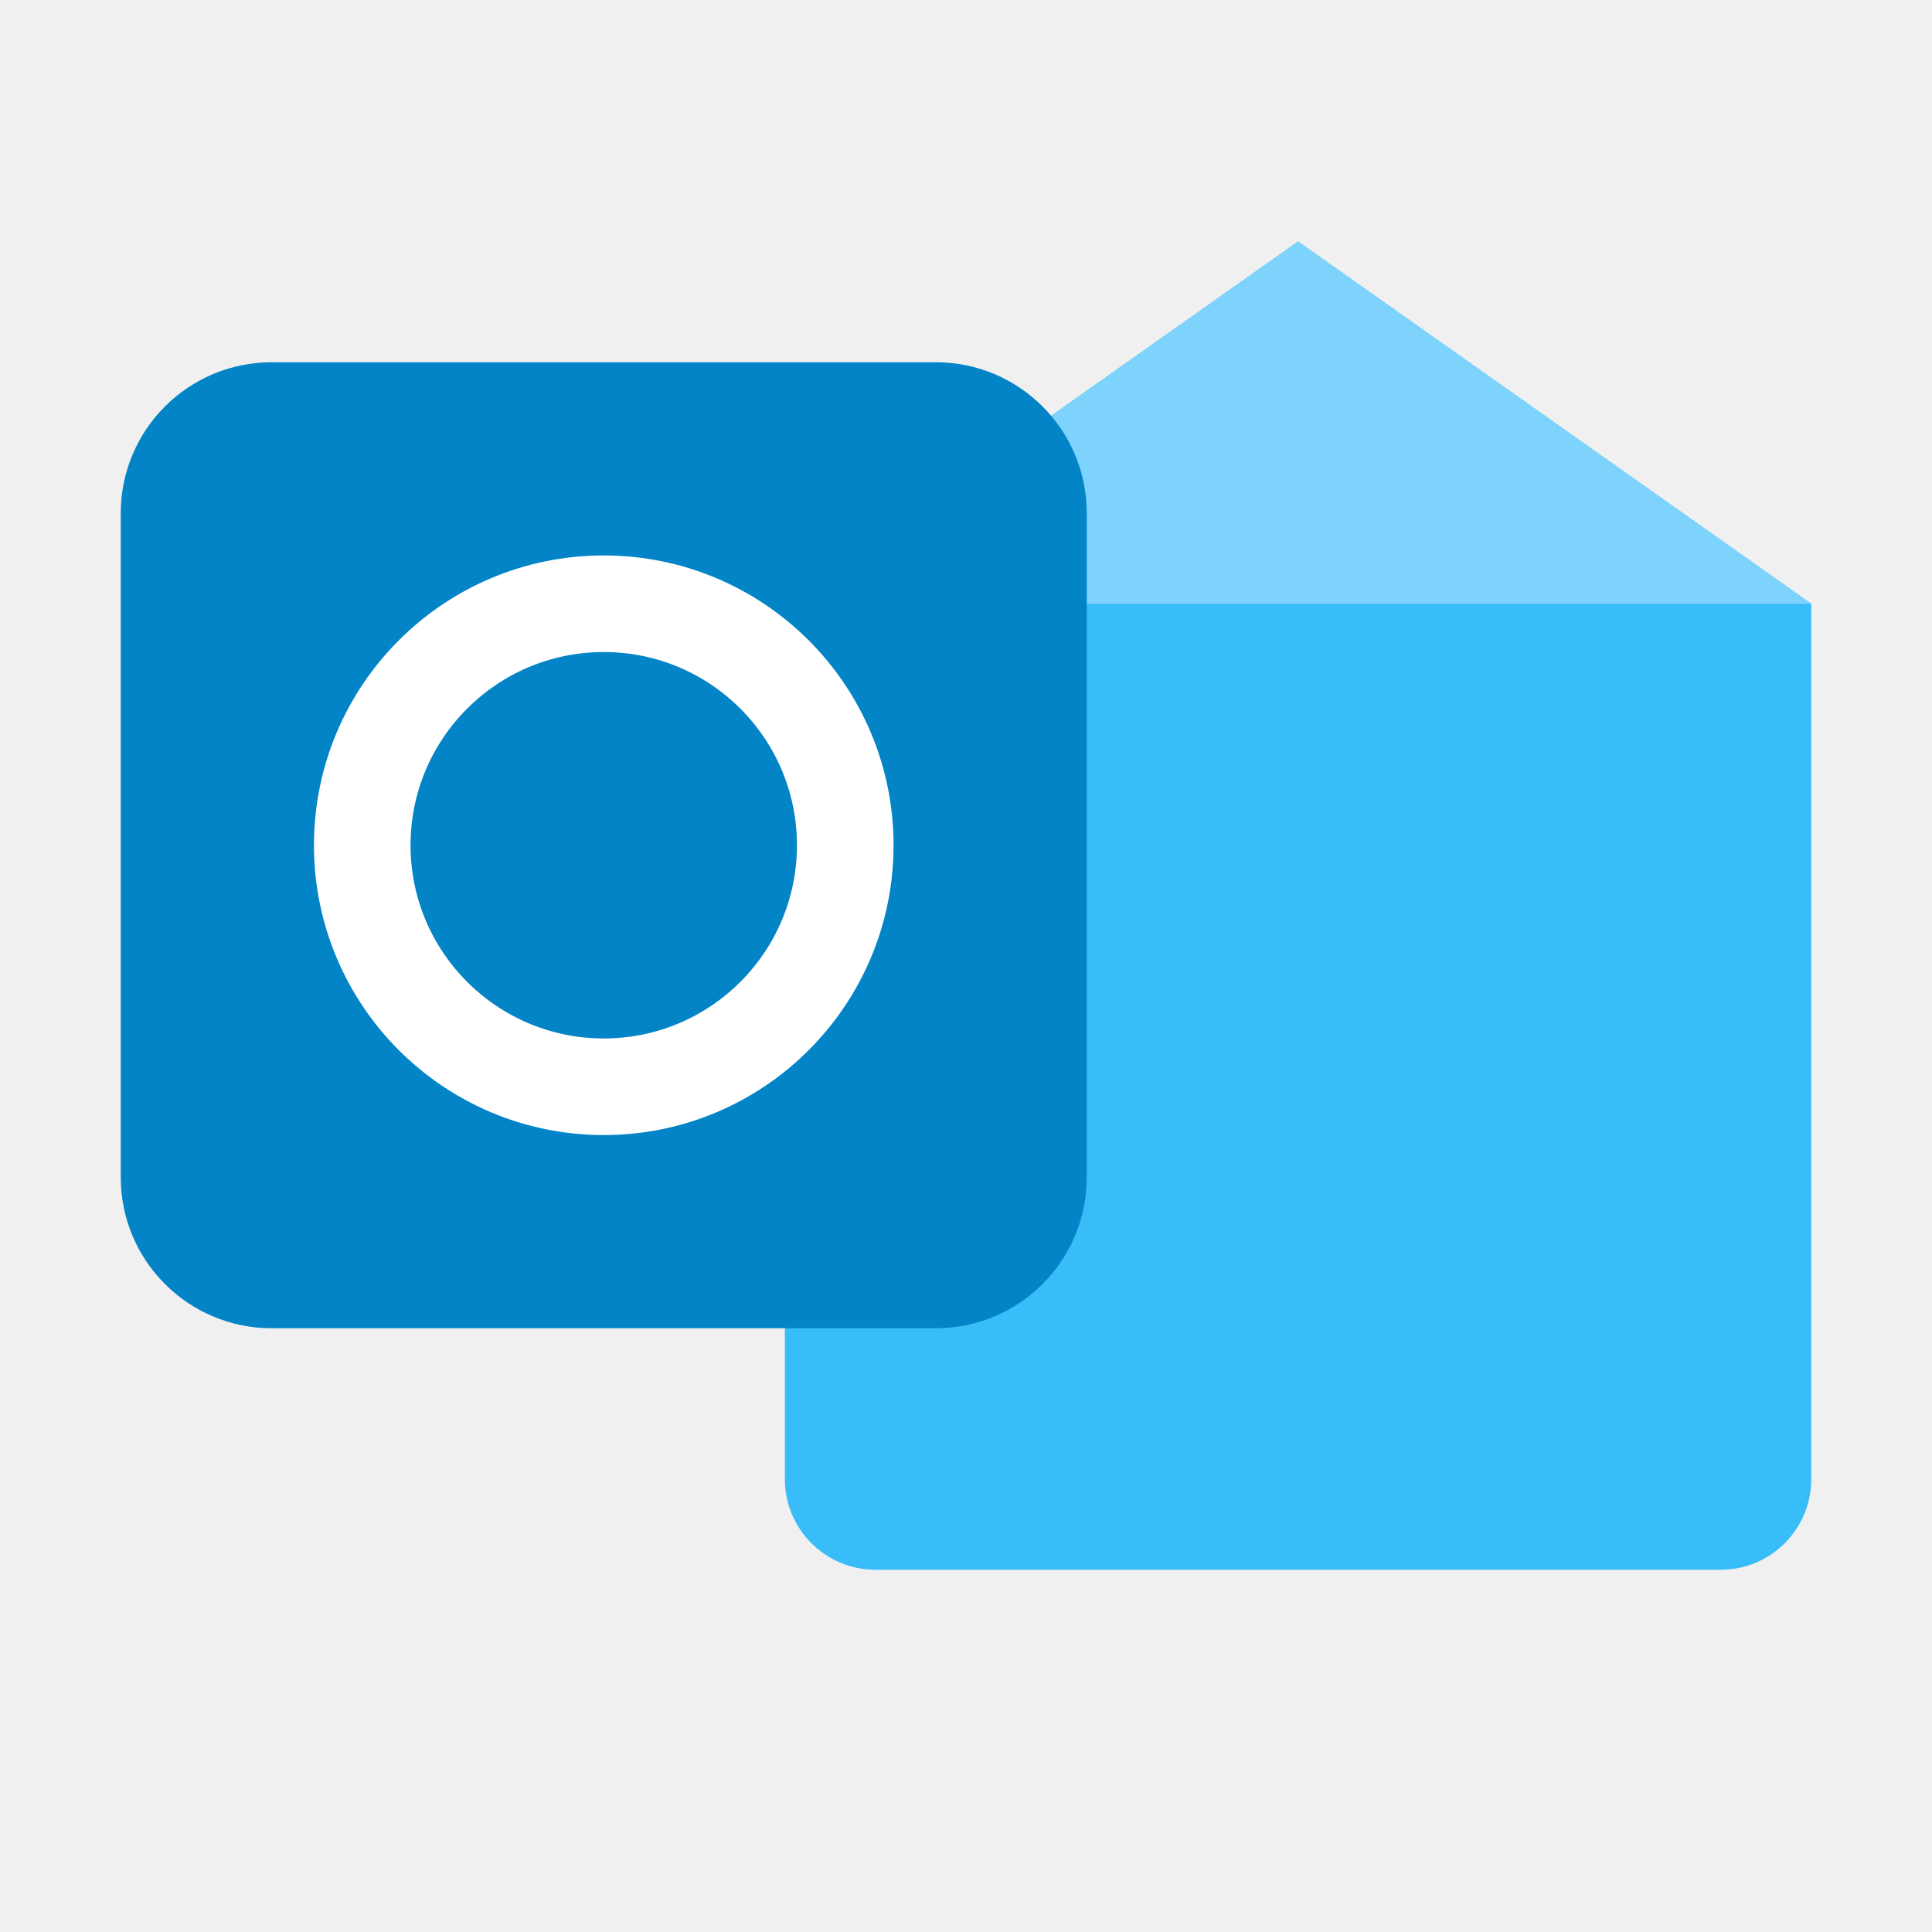
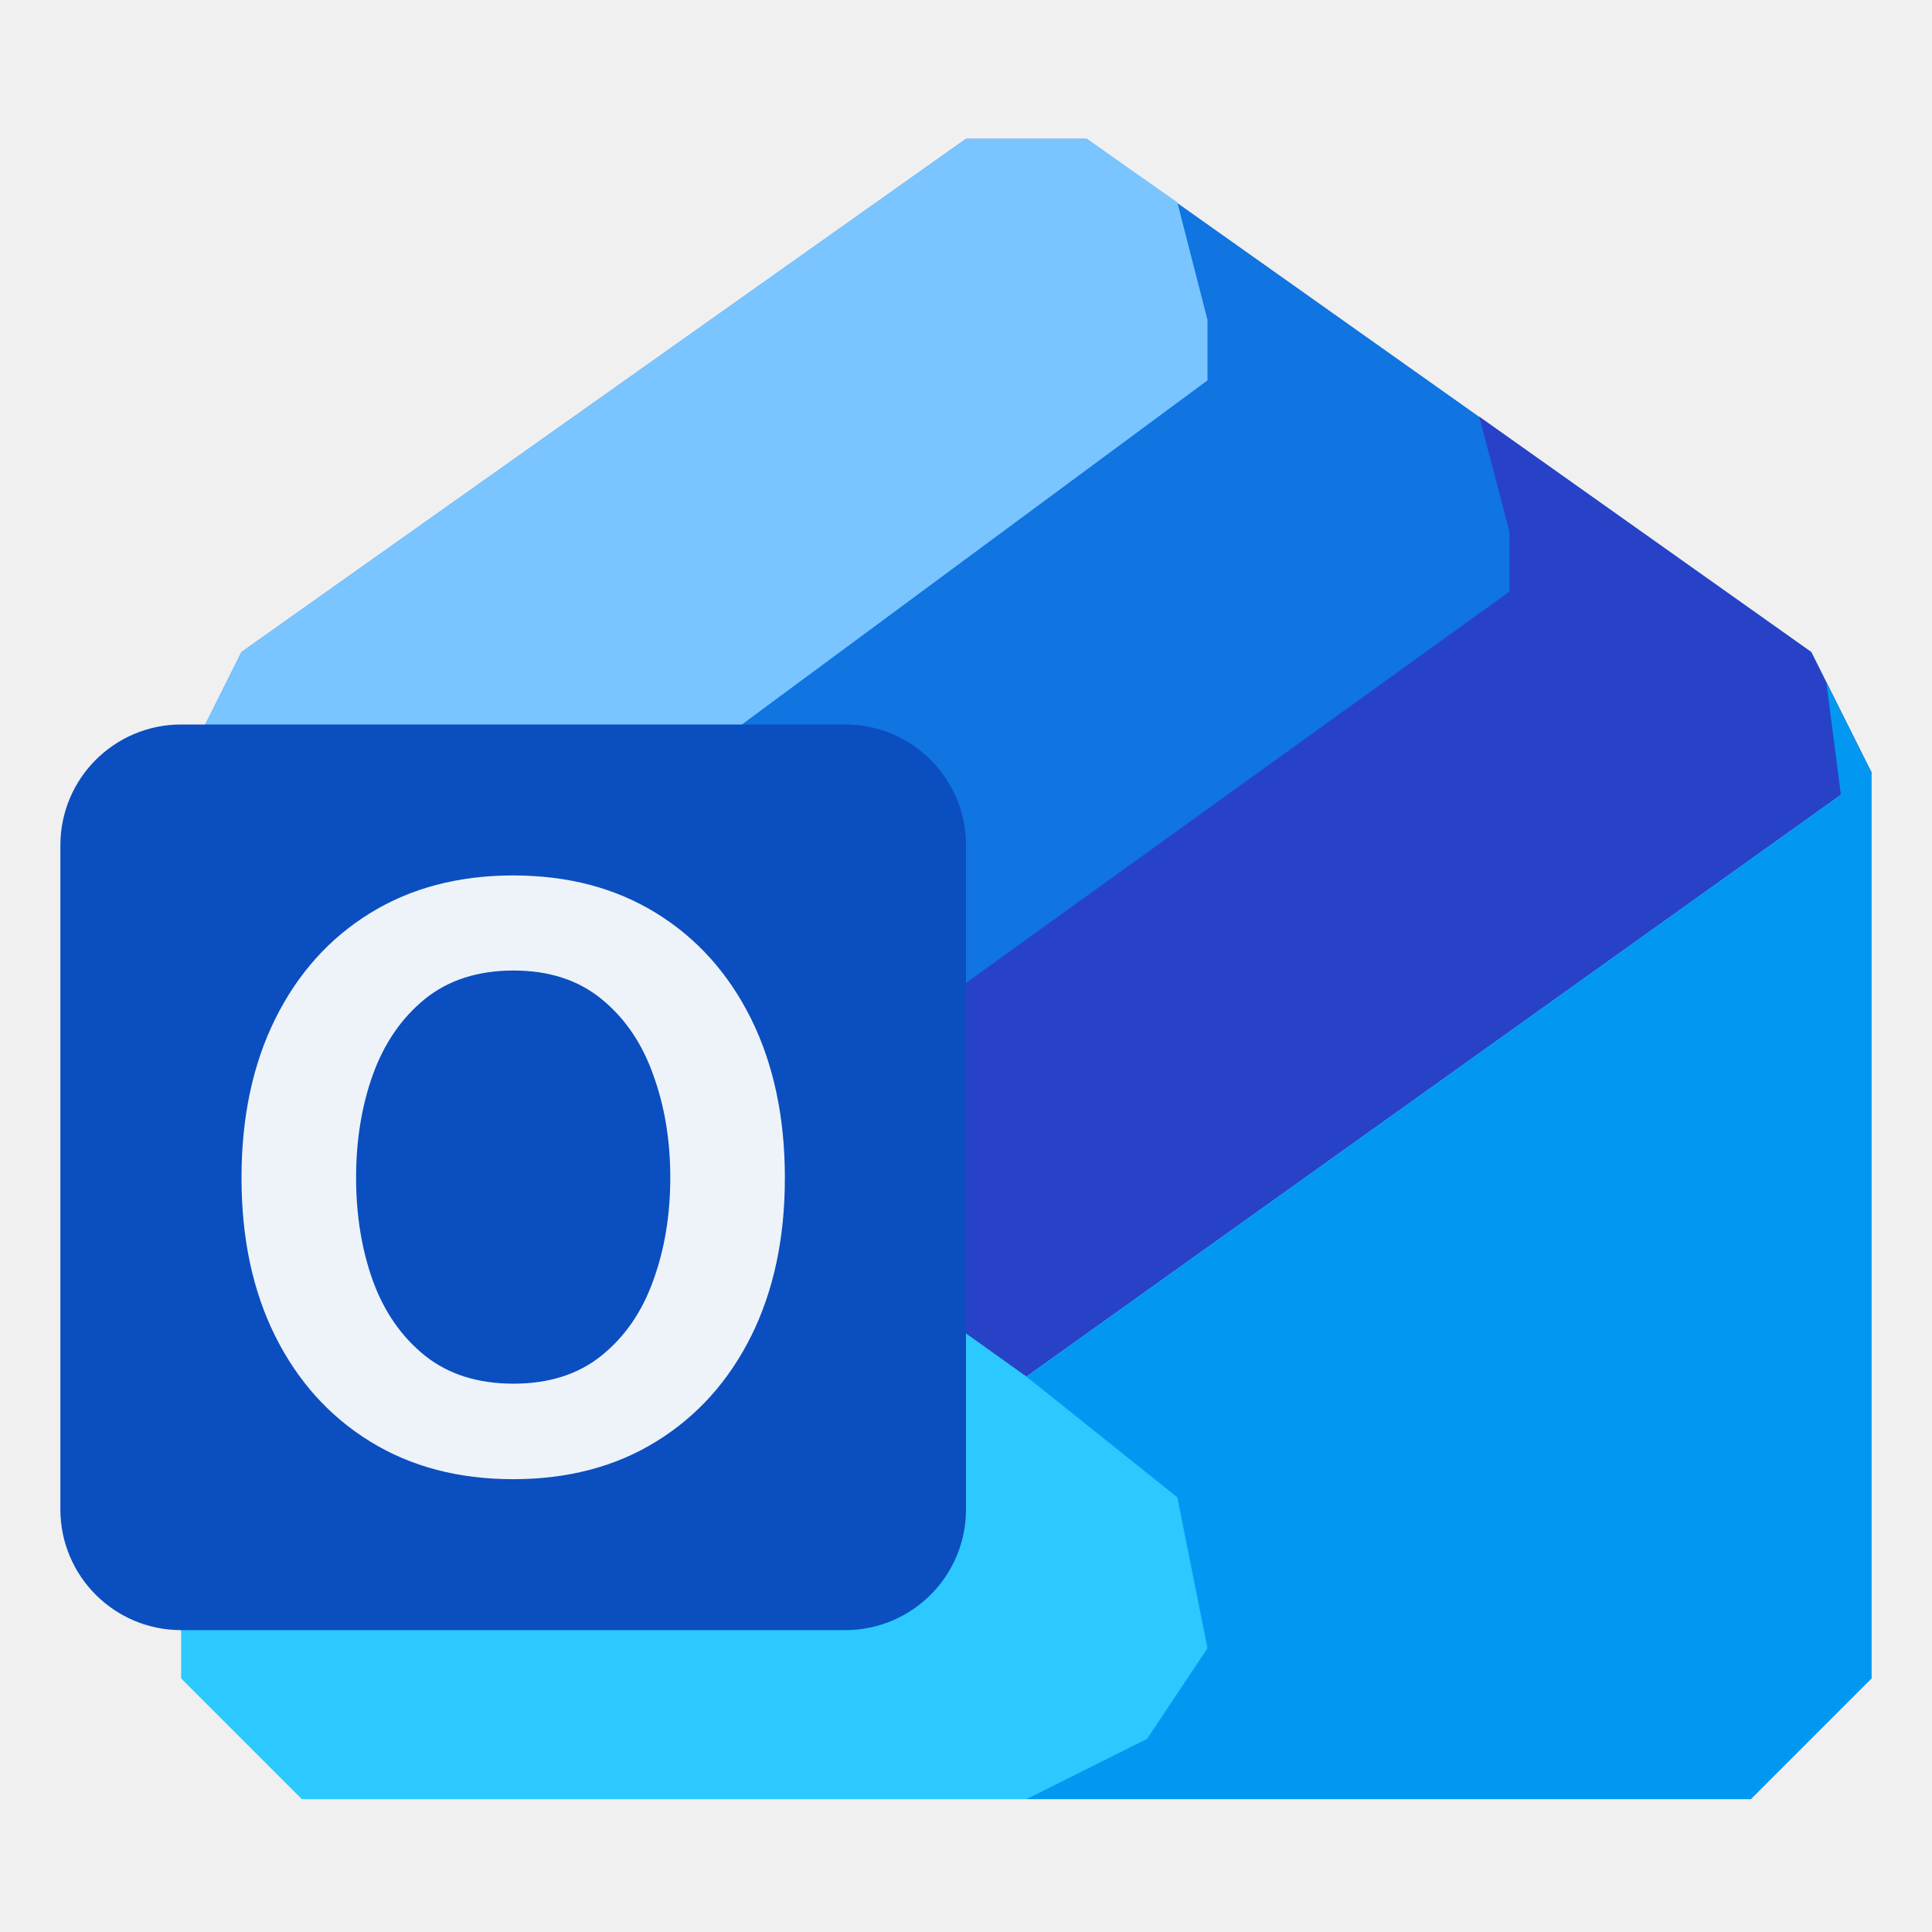
- <svg xmlns="http://www.w3.org/2000/svg" width="48" height="48" viewBox="0 0 32 32">
-   <path d="M 14.5 26 L 28.5 26 A 1.5 1.5 0 0 0 30 24.5 L 30 10 L 21.5 4 L 13 10 L 13 24.5 A 1.5 1.5 0 0 0 14.5 26 Z" fill="#38BDF8" />
-   <path d="M 13 10 L 21.5 4 L 30 10 Z" fill="#7DD3FC" />
-   <rect x="2" y="6" width="16" height="16" rx="2.5" fill="#0284C7" />
-   <circle cx="10" cy="14" r="4" fill="none" stroke="#FFFFFF" stroke-width="1.6" />
+ <svg xmlns="http://www.w3.org/2000/svg" width="48" height="48" viewBox="0 0 32 32" fill="none">
+   <path d="M4 10.8L3 12.8L17 22.8L31 12.8L30 10.8L18 2.3H16L4 10.8Z" fill="#1074E1" />
+   <path d="M24.5 6.9L25 8.8V9.8L12.5 18.8L11.5 19.8L17 22.8L31 12.8L30 10.8L24.5 6.9Z" fill="#2742C7" />
+   <path d="M4 10.8L3 12.8L6 17.3L8.5 14.8L20 6.3V5.3L19.5 3.35L18 2.3H16L4 10.8Z" fill="#7AC5FF" />
+   <path d="M31 12.8V27.8L29 29.8H17L15 28.8L14 27.3L14.5 24.8L17 22.8L30.491 13.163L30.25 11.3L31 12.8Z" fill="#0298F2" />
+   <path d="M3 12.8L17 22.8L19.5 24.8L20 27.3L19 28.8L17 29.8H5L3 27.8V12.8Z" fill="#2BC9FF" />
+   <rect x="1" y="12" width="15" height="15" rx="2" fill="#0B4EC0" />
+   <path d="M8.5 24.5C7.595 24.5 6.805 24.292 6.131 23.876C5.456 23.46 4.932 22.878 4.559 22.131C4.186 21.383 4 20.509 4 19.509C4 18.506 4.186 17.628 4.559 16.876C4.932 16.124 5.456 15.54 6.131 15.124C6.805 14.708 7.595 14.5 8.5 14.5C9.405 14.5 10.195 14.708 10.869 15.124C11.544 15.54 12.068 16.124 12.441 16.876C12.813 17.628 13 18.506 13 19.509C13 20.509 12.813 21.383 12.441 22.131C12.068 22.878 11.544 23.46 10.869 23.876C10.195 24.292 9.405 24.5 8.5 24.5ZM8.506 22.918C9.093 22.918 9.579 22.763 9.964 22.452C10.35 22.141 10.635 21.727 10.819 21.211C11.008 20.694 11.102 20.125 11.102 19.503C11.102 18.886 11.008 18.319 10.819 17.802C10.635 17.281 10.35 16.863 9.964 16.548C9.579 16.233 9.093 16.075 8.506 16.075C7.915 16.075 7.425 16.233 7.036 16.548C6.65 16.863 6.363 17.281 6.175 17.802C5.99 18.319 5.898 18.886 5.898 19.503C5.898 20.125 5.99 20.694 6.175 21.211C6.363 21.727 6.65 22.141 7.036 22.452C7.425 22.763 7.915 22.918 8.506 22.918Z" fill="#EDF3F8" />
</svg>
